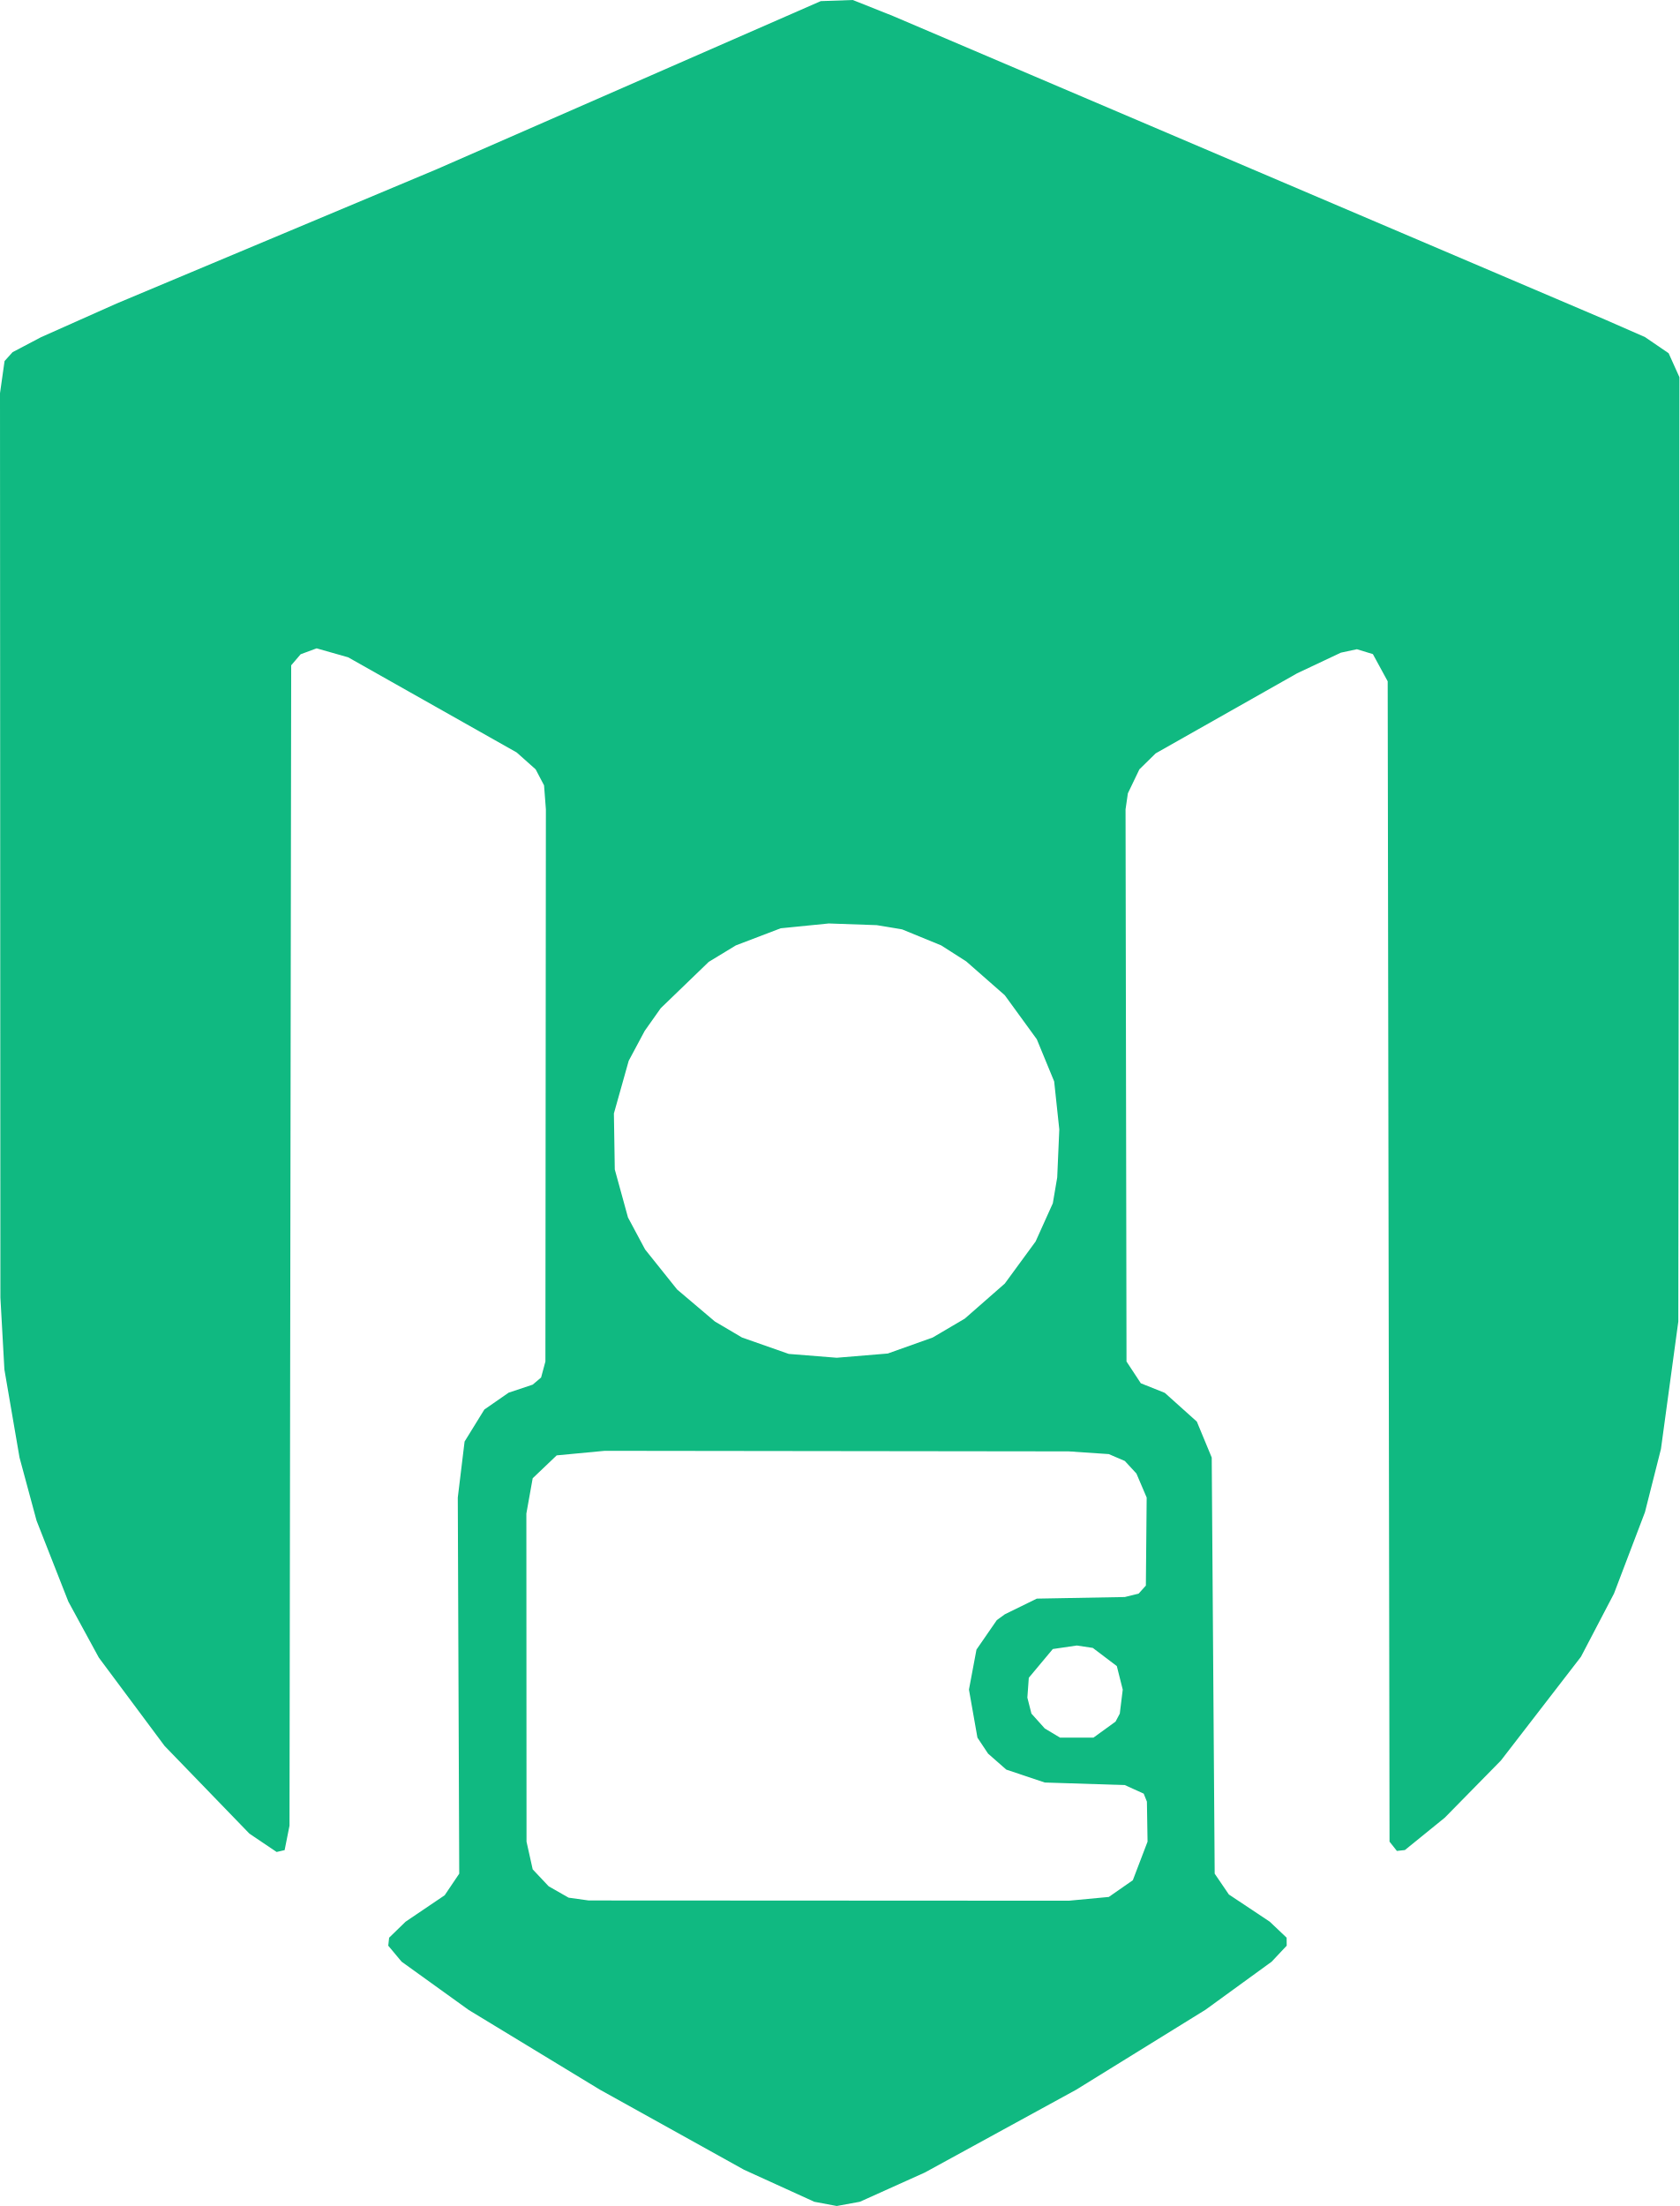
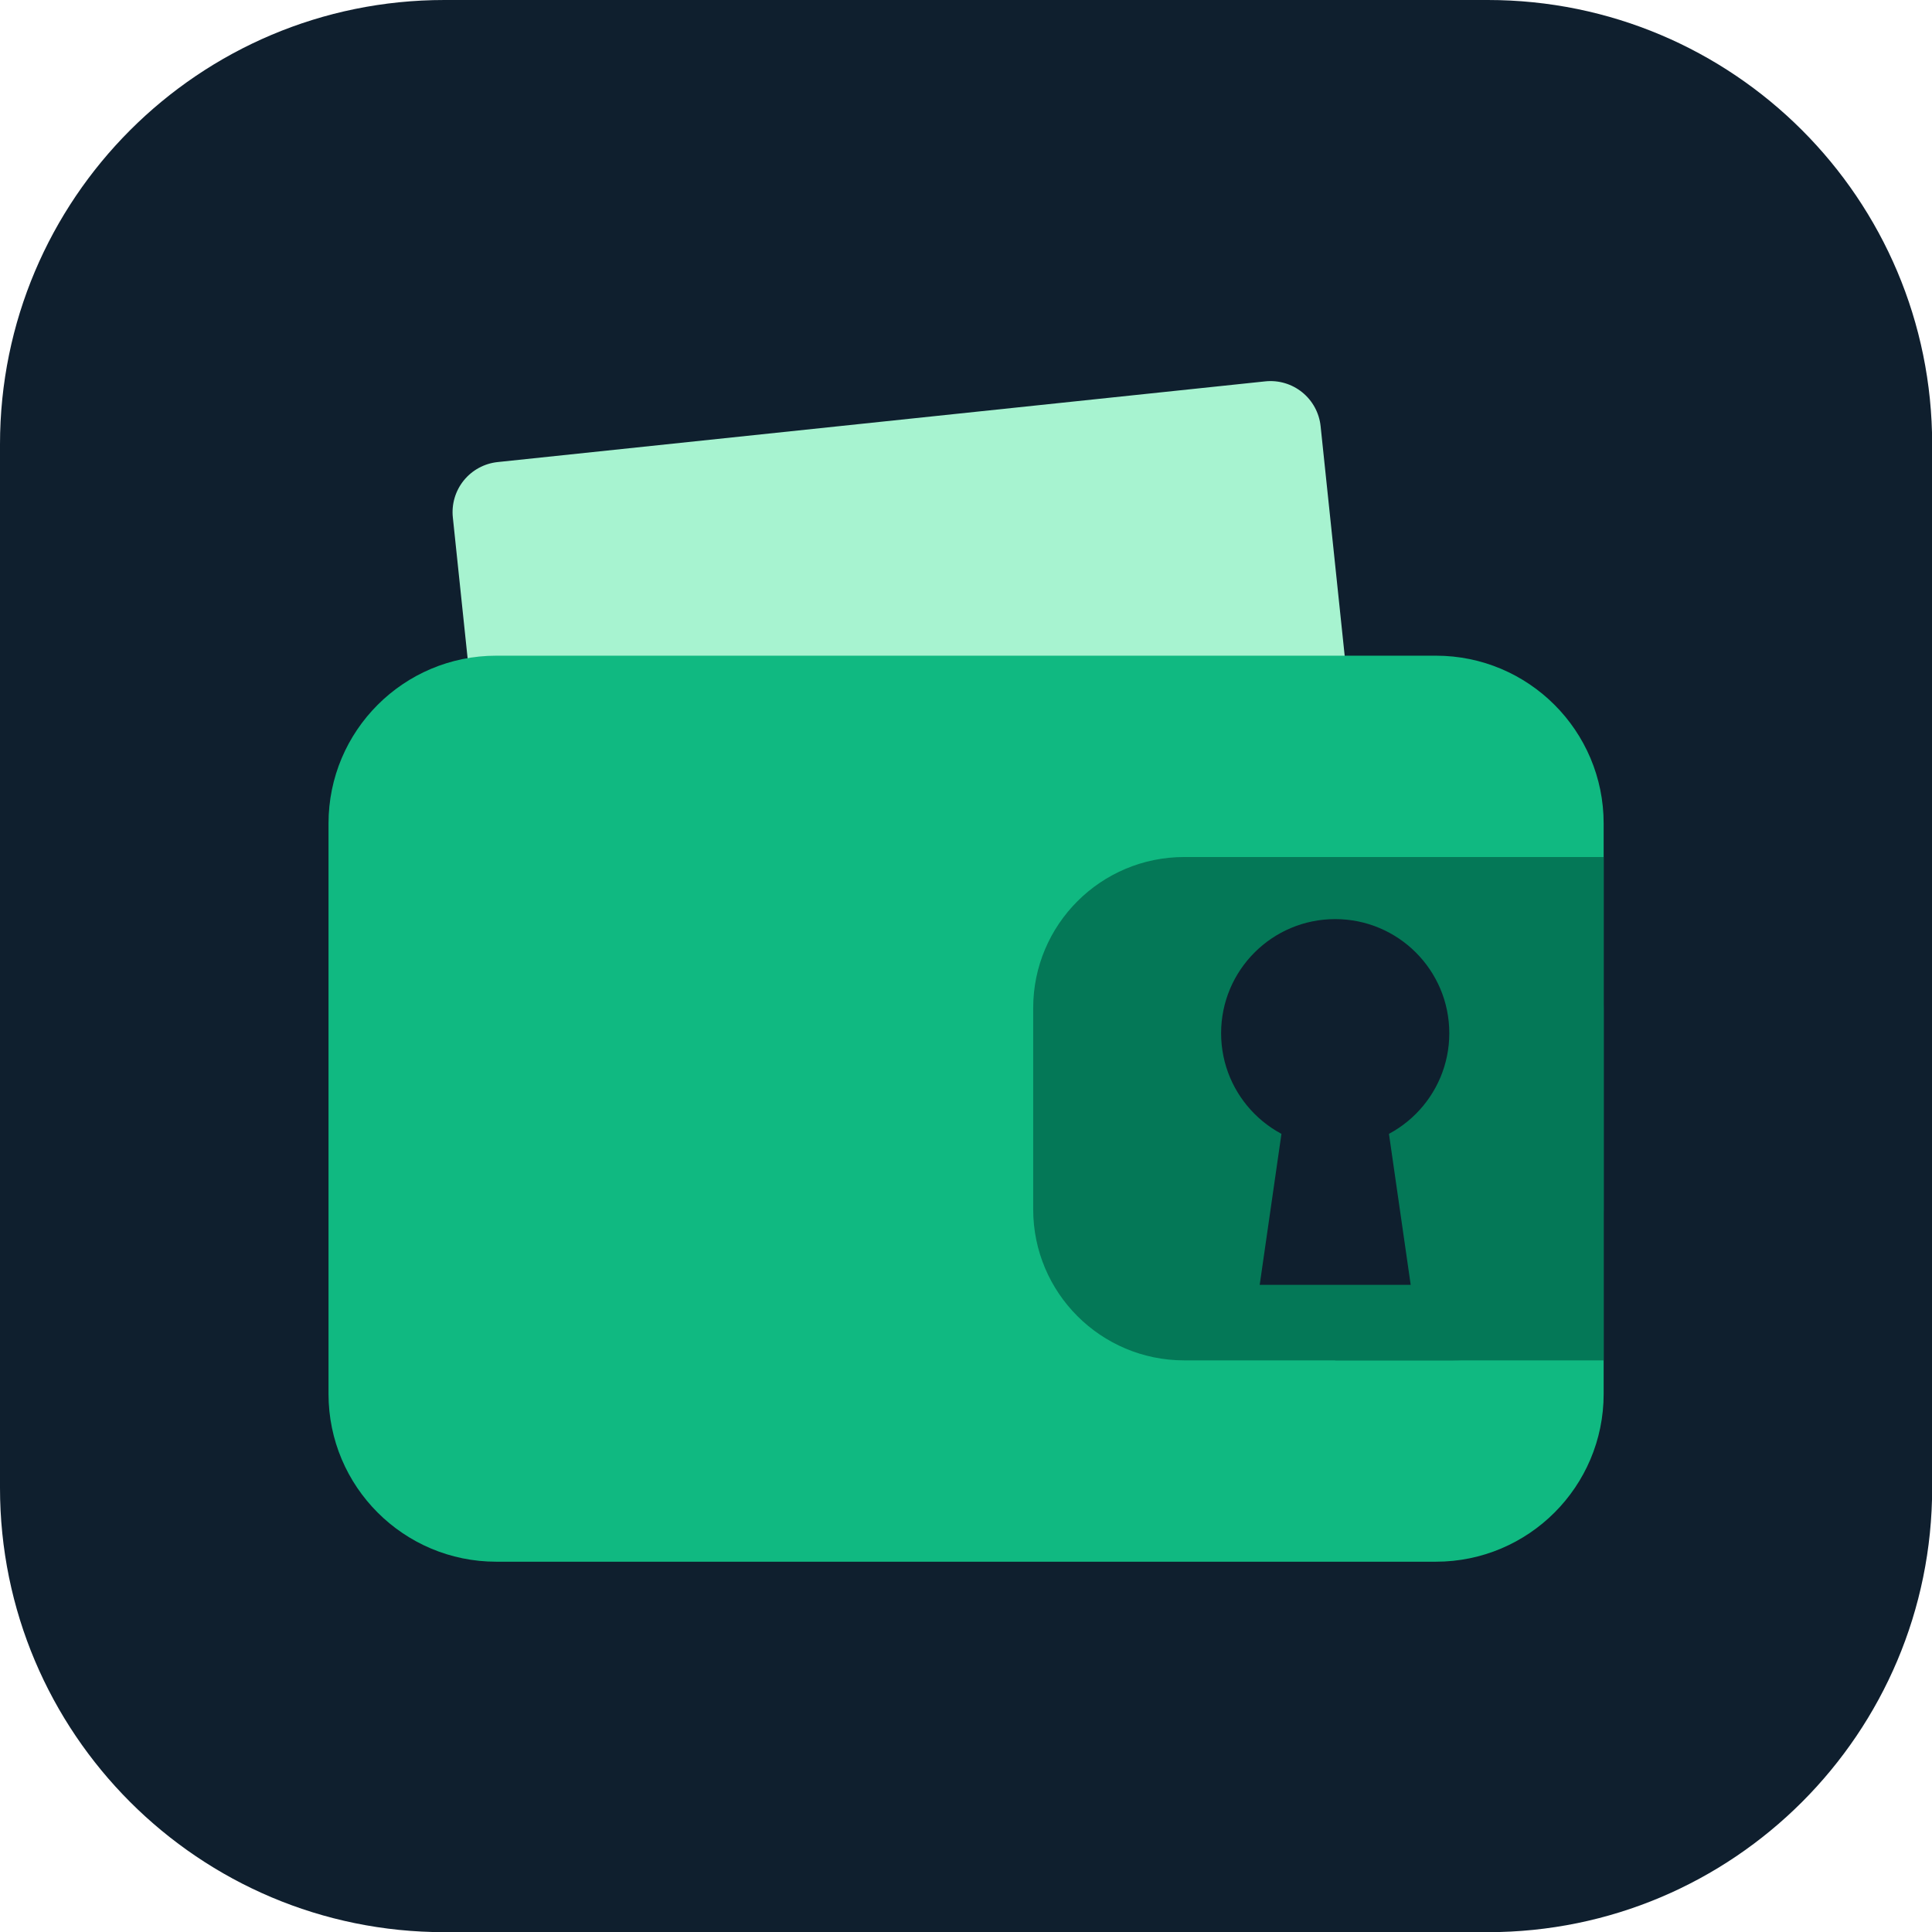
- <svg xmlns="http://www.w3.org/2000/svg" viewBox="0 0 209.88 275.67" width="209.88" height="275.67">
-   <path fill="#10b981" fill-rule="evenodd" d="M 102.57 0.14 L 54.57 21.15 L 14.57 37.93 L 5.12 42.14 L 1.57 44.01 L 0.57 45.12 L 0 49.14 L 0.05 162.14 L 0.55 171.14 L 2.44 182.14 L 4.57 190.03 L 8.54 200.14 L 12.35 207.14 L 20.57 218.18 L 31.17 229.14 L 34.57 231.43 L 35.57 231.2 L 36.18 228.14 L 36.39 83.14 L 37.57 81.76 L 39.57 81.02 L 43.51 82.14 L 64.57 94.03 L 66.94 96.14 L 67.99 98.14 L 68.22 101.14 L 68.16 170.14 L 67.62 172.14 L 66.57 173.03 L 63.57 174.03 L 60.53 176.14 L 58.06 180.14 L 57.21 187.14 L 57.39 234.14 L 55.57 236.84 L 50.69 240.14 L 48.63 242.14 L 48.52 243.14 L 50.19 245.14 L 58.57 251.17 L 74.98 261.14 L 92.98 271.14 L 101.76 275.14 L 104.57 275.67 L 107.46 275.14 L 115.57 271.49 L 134.49 261.14 L 150.66 251.14 L 158.92 245.14 L 160.8 243.14 L 160.79 242.14 L 158.68 240.14 L 153.57 236.74 L 151.8 234.14 L 151.43 182.14 L 149.57 177.65 L 145.57 174.06 L 142.57 172.86 L 140.78 170.14 L 140.66 101.14 L 140.95 99.14 L 142.39 96.14 L 144.43 94.14 L 162.1 84.14 L 167.57 81.56 L 169.57 81.13 L 171.57 81.74 L 173.42 85.14 L 173.65 230.14 L 174.57 231.3 L 175.57 231.19 L 180.56 227.14 L 187.57 220 L 197.57 207.04 L 201.7 199.14 L 205.57 188.97 L 207.57 181.07 L 209.74 165.14 L 209.88 47.14 L 208.53 44.14 L 205.57 42.12 L 200.57 39.93 L 111.57 1.99 L 106.57 0 Z M 97.57 116 L 103.57 115.4 L 109.57 115.61 L 112.74 116.14 L 117.62 118.14 L 120.75 120.14 L 125.57 124.37 L 129.57 129.87 L 131.74 135.14 L 132.38 141.14 L 132.12 147.14 L 131.57 150.37 L 129.42 155.14 L 125.57 160.4 L 120.57 164.78 L 116.56 167.14 L 110.95 169.14 L 104.57 169.67 L 98.57 169.19 L 92.73 167.14 L 89.34 165.14 L 84.62 161.14 L 80.62 156.14 L 78.48 152.14 L 76.83 146.14 L 76.72 139.14 L 78.57 132.56 L 80.57 128.82 L 82.57 125.99 L 88.57 120.2 L 91.96 118.14 Z M 69.57 181.87 L 75.57 181.3 L 133.57 181.37 L 138.57 181.71 L 140.57 182.57 L 142.02 184.14 L 143.3 187.14 L 143.2 198.14 L 142.3 199.14 L 140.57 199.57 L 129.57 199.77 L 125.57 201.73 L 124.57 202.46 L 122.03 206.14 L 121.09 211.14 L 122.15 217.14 L 123.48 219.14 L 125.76 221.14 L 130.57 222.75 L 140.57 223.07 L 142.93 224.14 L 143.33 225.14 L 143.41 230.14 L 141.57 234.96 L 138.57 237.05 L 133.57 237.52 L 73.57 237.49 L 71.06 237.14 L 68.57 235.72 L 66.57 233.6 L 65.8 230.14 L 65.78 189.14 L 66.57 184.73 Z M 131.57 206.07 L 134.57 205.63 L 136.57 205.93 L 139.57 208.2 L 140.31 211.14 L 139.94 214.14 L 139.41 215.14 L 136.65 217.14 L 132.47 217.14 L 130.57 216 L 128.9 214.14 L 128.39 212.14 L 128.57 209.66 Z" />
+ <svg xmlns="http://www.w3.org/2000/svg" viewBox="-7.58 -13.08 115.15 115.15" width="512" height="512">
+   <defs>
+     <clipPath id="tile">
+       <path d="M 18.91 -13.08 L 81.09 -13.08 A 26.485 26.485 0 0 1 107.58 13.41 L 107.58 75.59 A 26.485 26.485 0 0 1 81.09 102.08 L 18.91 102.08 A 26.485 26.485 0 0 1 -7.58 75.59 L -7.58 13.41 A 26.485 26.485 0 0 1 18.91 -13.08 Z" />
+     </clipPath>
+   </defs>
+   <g clip-path="url(#tile)">
+     <path fill="#0f1f2e" d="M -200 -200 L 300 -200 L 300 300 L -200 300 L -200 -200 Z" />
+     <path fill="#a7f3d0" d="M 22.08 14.46 L 67.83 9.65 A 3 3 0 0 1 71.13 12.32 L 72.59 26.24 A 3 3 0 0 1 69.92 29.54 L 24.17 34.35 A 3 3 0 0 1 20.87 31.68 L 19.41 17.76 A 3 3 0 0 1 22.08 14.46 Z" />
+     <path fill="#10b981" d="M 22 26 L 78 26 A 10 10 0 0 1 88 36 L 88 70 A 10 10 0 0 1 78 80 L 22 80 A 10 10 0 0 1 12 70 L 12 36 A 10 10 0 0 1 22 26 Z" />
+     <path fill="#047857" d="M 63 38 L 79 38 A 9 9 0 0 1 88 47 L 88 59 A 9 9 0 0 1 79 68 L 63 68 A 9 9 0 0 1 54 59 L 54 47 A 9 9 0 0 1 63 38 Z" />
+     <path fill="#047857" d="M 72 38 L 88 38 L 88 68 L 72 68 L 72 38 Z" />
+     <path fill="#0f1f2e" d="M 65.2 48.5 a 6.8 6.8 0 1 0 13.6 0 a 6.8 6.8 0 1 0 -13.6 0 Z" />
+     <path fill="#0f1f2e" d="M 69.3 51 L 74.7 51 L 76.5 63.5 L 67.5 63.5 Z" />
+   </g>
</svg>
